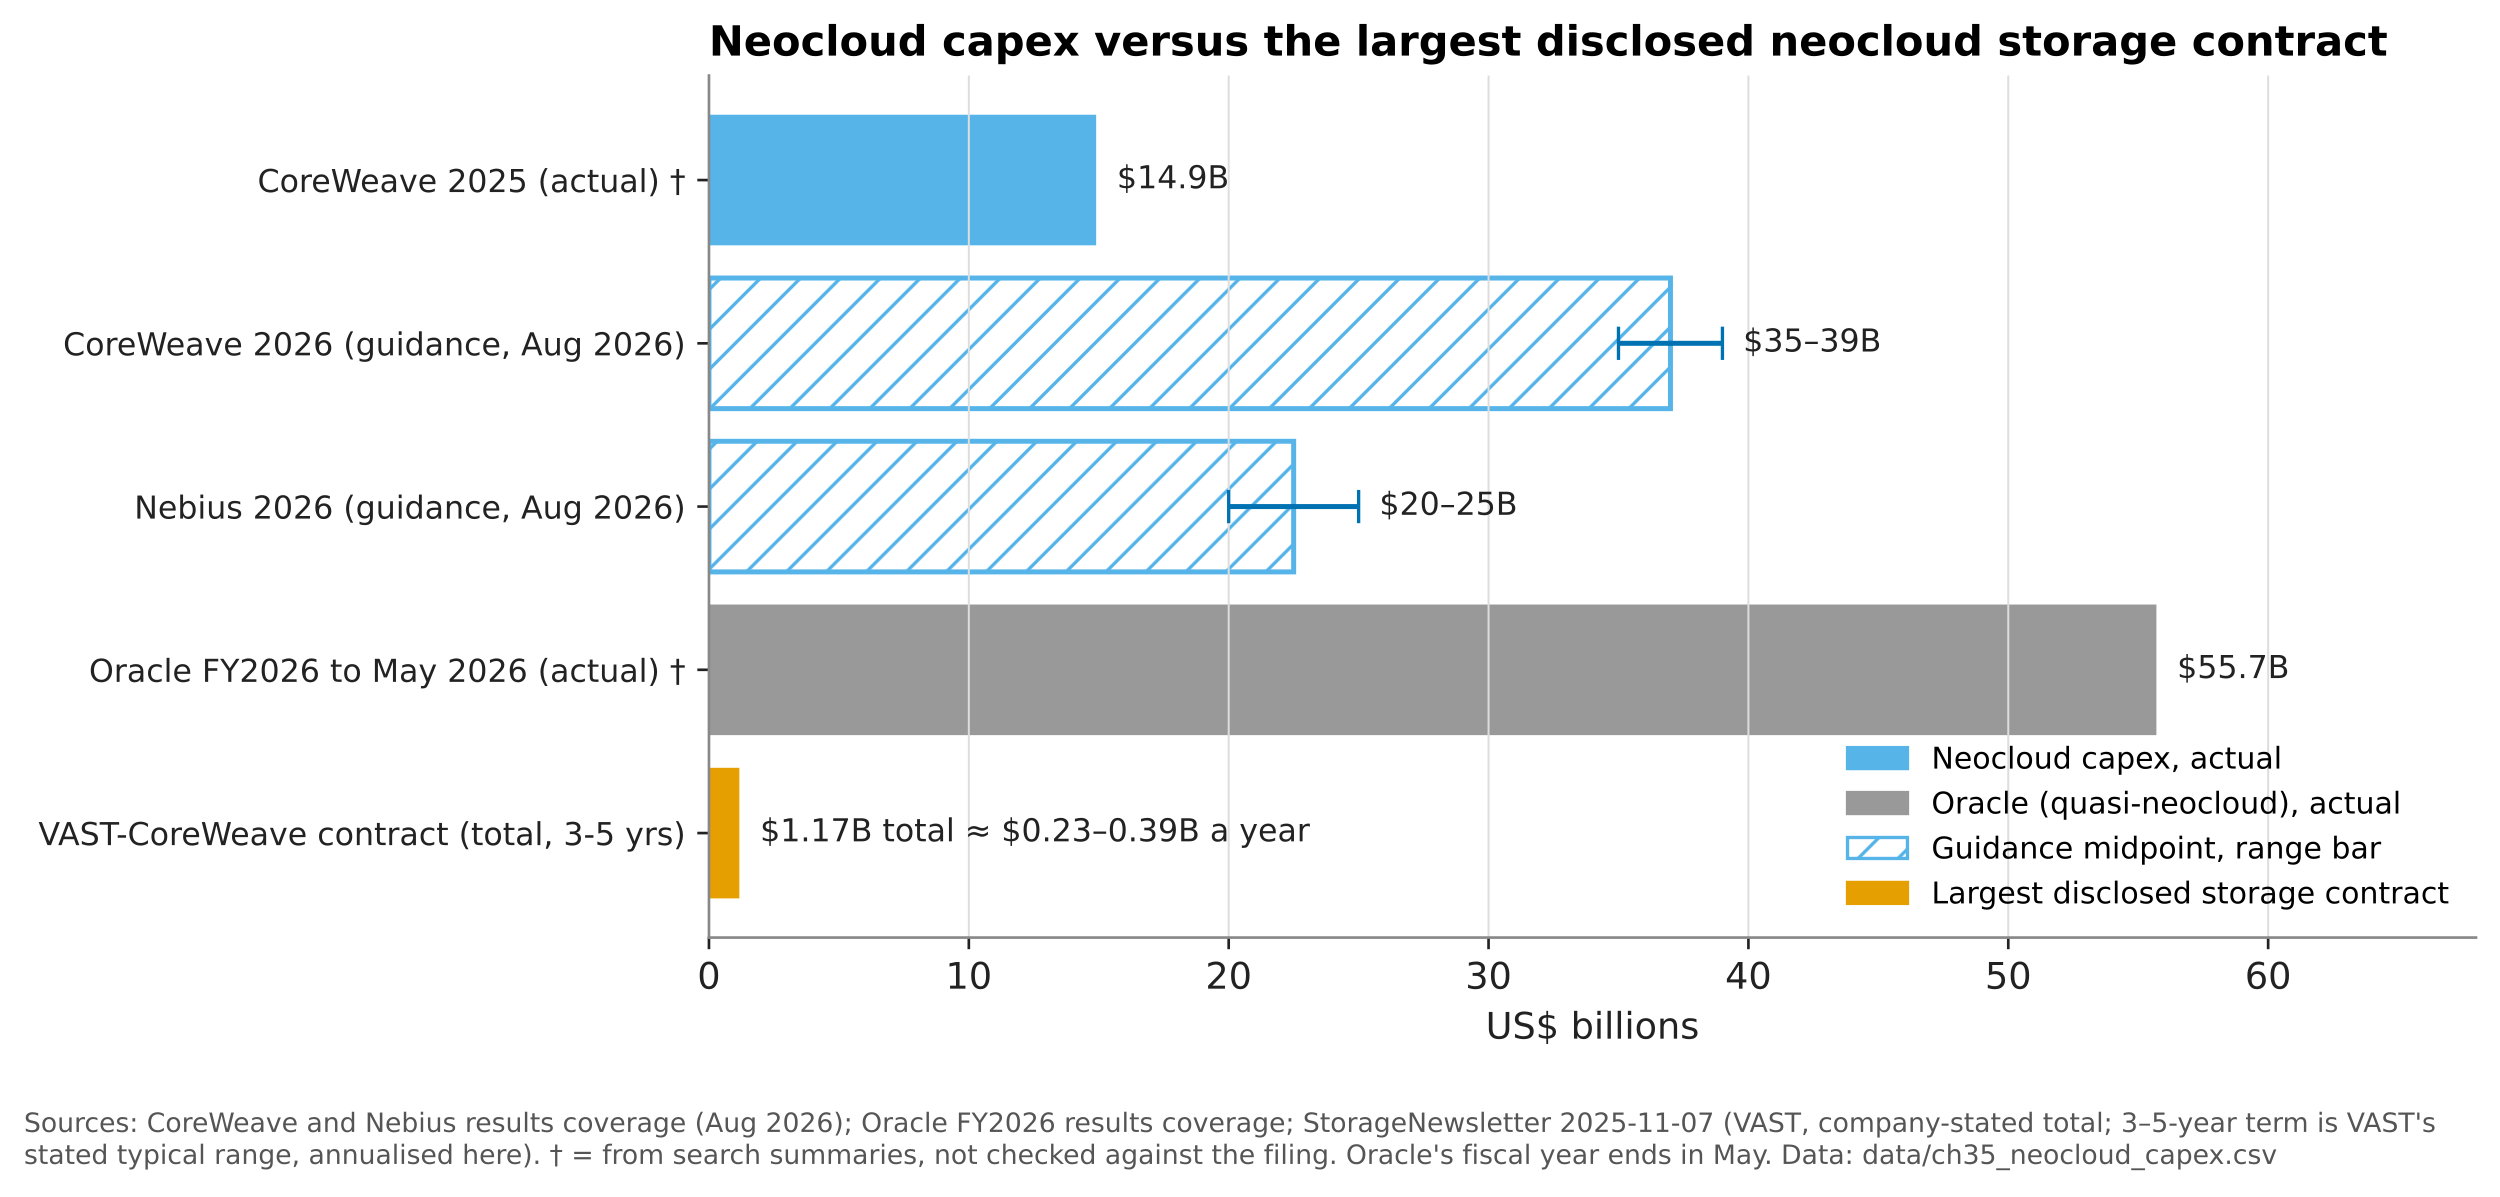
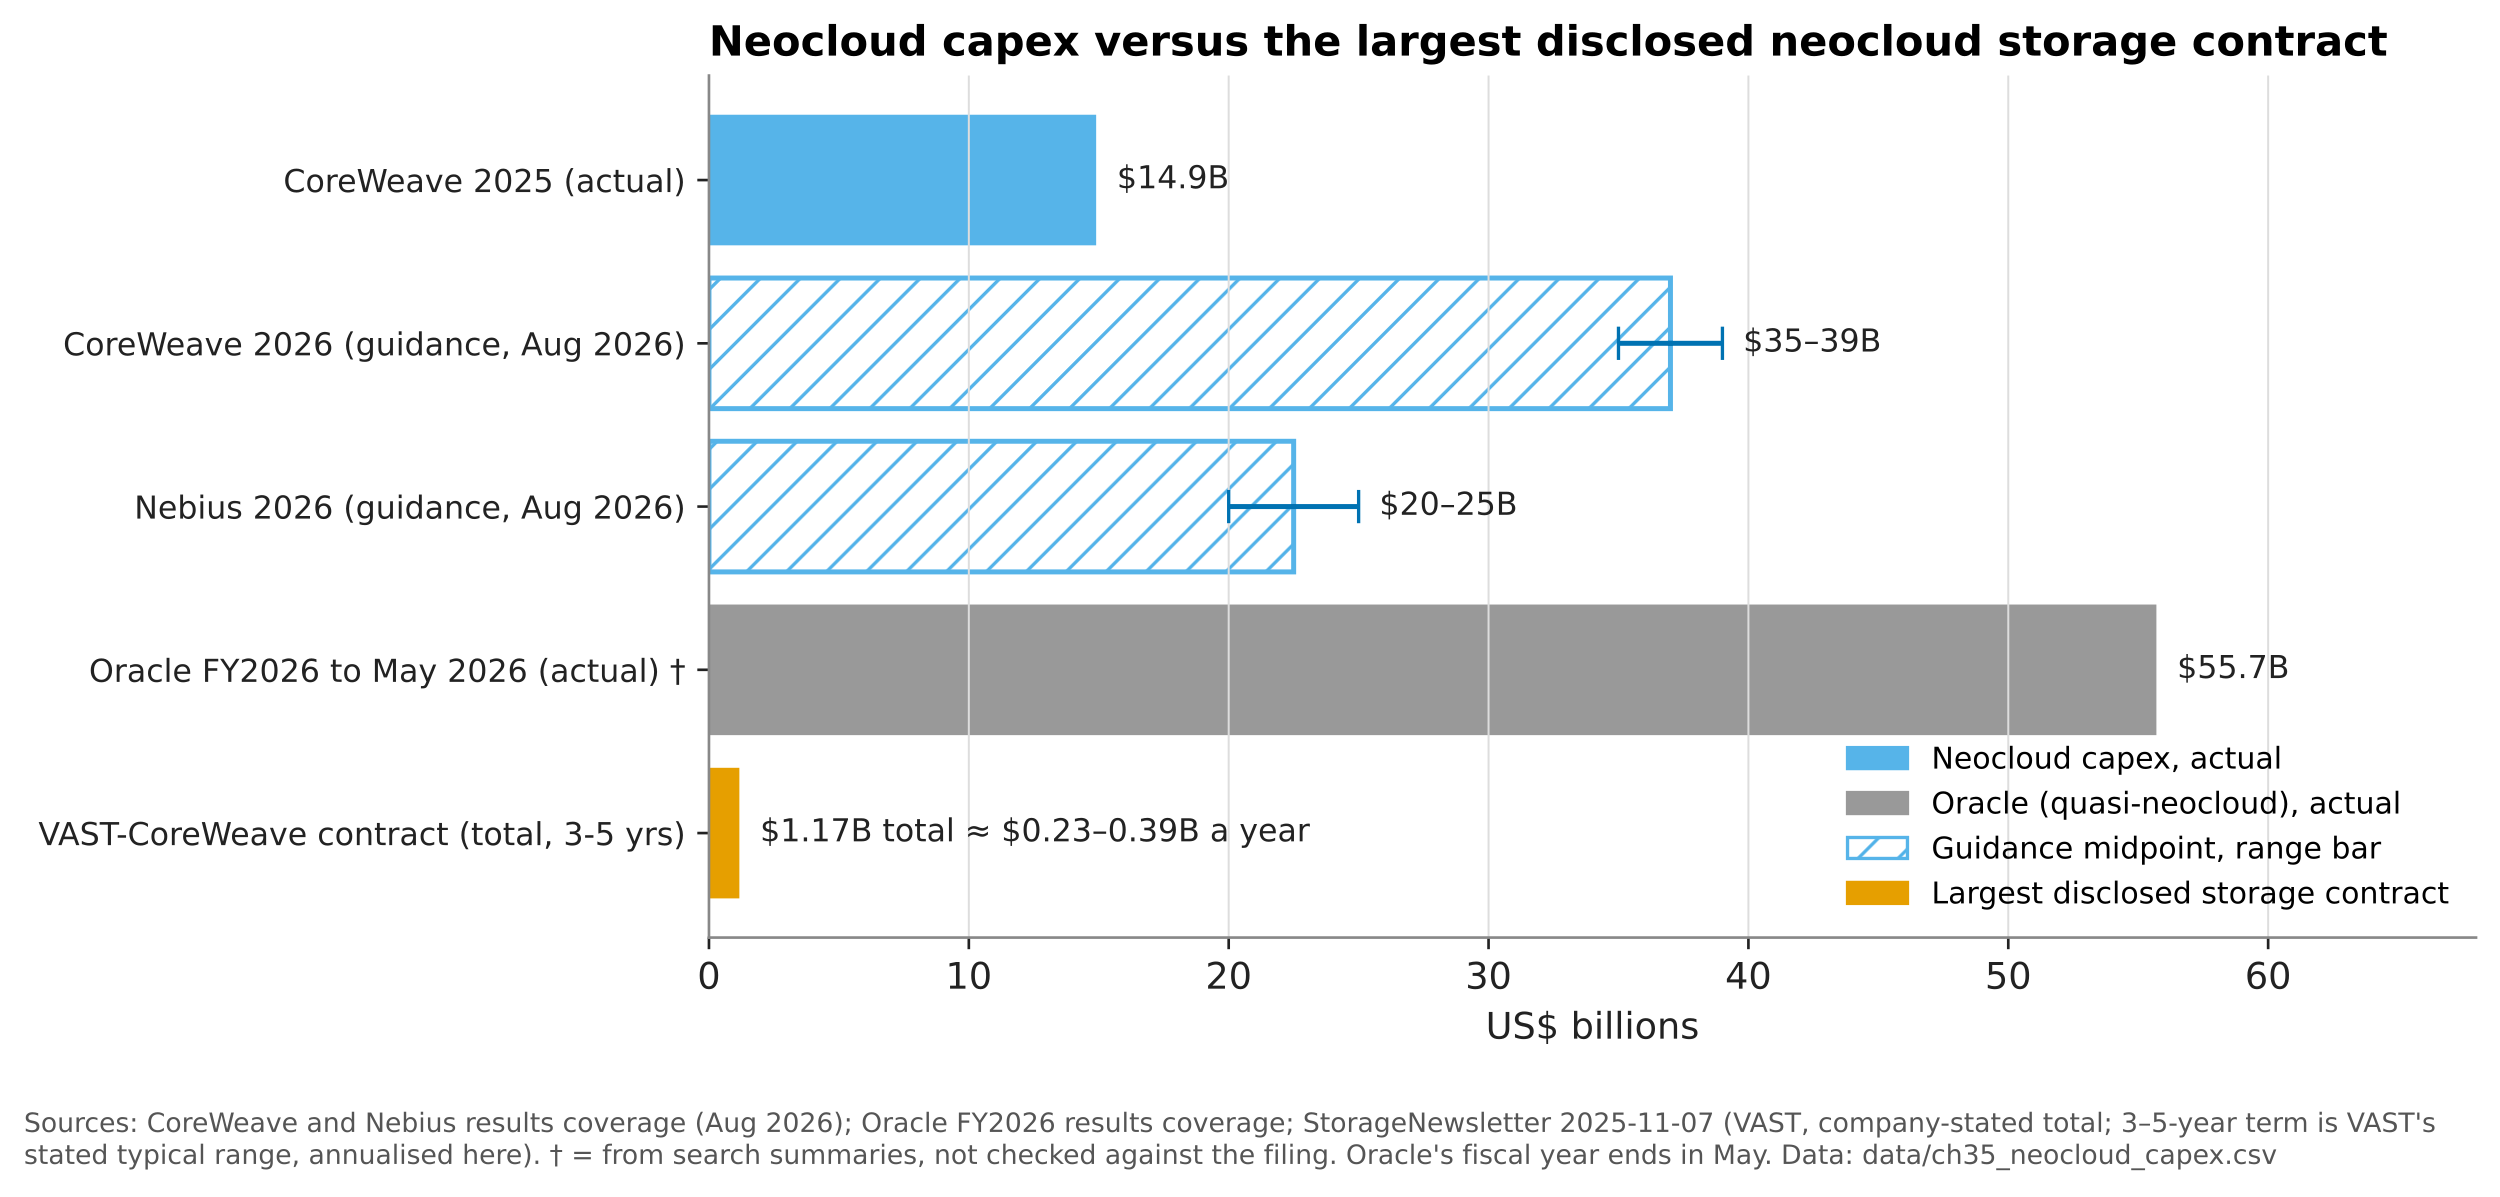
<svg xmlns="http://www.w3.org/2000/svg" xmlns:xlink="http://www.w3.org/1999/xlink" width="750.96pt" height="359.549pt" viewBox="0 0 750.96 359.549" version="1.1">
  <defs>
    <style type="text/css">*{stroke-linejoin: round; stroke-linecap: butt}</style>
  </defs>
  <g id="figure_1">
    <g id="patch_1">
      <path d="M 0 359.549  L 750.96 359.549  L 750.96 0  L 0 0  z " style="fill: #ffffff" />
    </g>
    <g id="axes_1">
      <g id="patch_2">
        <path d="M 212.961 281.632  L 743.76 281.632  L 743.76 22.698  L 212.961 22.698  z " style="fill: #ffffff" />
      </g>
      <g id="patch_3">
-         <path d="M 212.961 34.468  L 329.268 34.468  L 329.268 73.7  L 212.961 73.7  z " clip-path="url(#pe108eb758f)" style="fill: #56b4e9" />
+         <path d="M 212.961 34.468  L 329.268 34.468  L 329.268 73.7  L 212.961 73.7  z " clip-path="url(#p023b63dfd5)" style="fill: #56b4e9" />
      </g>
      <g id="patch_4">
-         <path d="M 212.961 83.508  L 501.778 83.508  L 501.778 122.741  L 212.961 122.741  z " clip-path="url(#pe108eb758f)" style="fill: url(#h93f7f55374); stroke: #56b4e9; stroke-width: 1.5; stroke-linejoin: miter" />
+         <path d="M 212.961 83.508  L 501.778 83.508  L 501.778 122.741  L 212.961 122.741  z " clip-path="url(#p023b63dfd5)" style="fill: url(#hea501c3546); stroke: #56b4e9; stroke-width: 1.5; stroke-linejoin: miter" />
      </g>
      <g id="patch_5">
-         <path d="M 212.961 132.549  L 388.593 132.549  L 388.593 171.782  L 212.961 171.782  z " clip-path="url(#pe108eb758f)" style="fill: url(#h93f7f55374); stroke: #56b4e9; stroke-width: 1.5; stroke-linejoin: miter" />
+         <path d="M 212.961 132.549  L 388.593 132.549  L 388.593 171.782  L 212.961 171.782  z " clip-path="url(#p023b63dfd5)" style="fill: url(#hea501c3546); stroke: #56b4e9; stroke-width: 1.5; stroke-linejoin: miter" />
      </g>
      <g id="patch_6">
-         <path d="M 212.961 181.59  L 647.748 181.59  L 647.748 220.822  L 212.961 220.822  z " clip-path="url(#pe108eb758f)" style="fill: #999999" />
+         <path d="M 212.961 181.59  L 647.748 181.59  L 647.748 220.822  L 212.961 220.822  z " clip-path="url(#p023b63dfd5)" style="fill: #999999" />
      </g>
      <g id="patch_7">
-         <path d="M 212.961 230.63  L 222.094 230.63  L 222.094 269.863  L 212.961 269.863  z " clip-path="url(#pe108eb758f)" style="fill: #e69f00" />
+         <path d="M 212.961 230.63  L 222.094 230.63  L 222.094 269.863  L 212.961 269.863  z " clip-path="url(#p023b63dfd5)" style="fill: #e69f00" />
      </g>
      <g id="matplotlib.axis_1">
        <g id="xtick_1">
          <g id="line2d_1">
-             <path d="M 212.961 281.632  L 212.961 22.698  " clip-path="url(#pe108eb758f)" style="fill: none; stroke: #dddddd; stroke-width: 0.6; stroke-linecap: square" />
+             <path d="M 212.961 281.632  L 212.961 22.698  " clip-path="url(#p023b63dfd5)" style="fill: none; stroke: #dddddd; stroke-width: 0.6; stroke-linecap: square" />
          </g>
          <g id="line2d_2">
            <defs>
-               <path id="m4bd3bb2c8c" d="M 0 0  L 0 3.5  " style="stroke: #222222; stroke-width: 0.8" />
+               <path id="m8bd434e2bf" d="M 0 0  L 0 3.5  " style="stroke: #222222; stroke-width: 0.8" />
            </defs>
            <g>
-               <use xlink:href="#m4bd3bb2c8c" x="212.961" y="281.632" style="fill: #222222; stroke: #222222; stroke-width: 0.8" />
+               <use xlink:href="#m8bd434e2bf" x="212.961" y="281.632" style="fill: #222222; stroke: #222222; stroke-width: 0.8" />
            </g>
          </g>
          <g id="text_1">
            <text style="font-size: 11px; font-family: 'DejaVu Sans'; text-anchor: middle; fill: #222222" x="212.961" y="296.99" transform="rotate(-0 212.9609 296.9899)">0</text>
          </g>
        </g>
        <g id="xtick_2">
          <g id="line2d_3">
-             <path d="M 291.02 281.632  L 291.02 22.698  " clip-path="url(#pe108eb758f)" style="fill: none; stroke: #dddddd; stroke-width: 0.6; stroke-linecap: square" />
+             <path d="M 291.02 281.632  L 291.02 22.698  " clip-path="url(#p023b63dfd5)" style="fill: none; stroke: #dddddd; stroke-width: 0.6; stroke-linecap: square" />
          </g>
          <g id="line2d_4">
            <g>
-               <use xlink:href="#m4bd3bb2c8c" x="291.02" y="281.632" style="fill: #222222; stroke: #222222; stroke-width: 0.8" />
+               <use xlink:href="#m8bd434e2bf" x="291.02" y="281.632" style="fill: #222222; stroke: #222222; stroke-width: 0.8" />
            </g>
          </g>
          <g id="text_2">
            <text style="font-size: 11px; font-family: 'DejaVu Sans'; text-anchor: middle; fill: #222222" x="291.02" y="296.99" transform="rotate(-0 291.0196 296.9899)">10</text>
          </g>
        </g>
        <g id="xtick_3">
          <g id="line2d_5">
-             <path d="M 369.078 281.632  L 369.078 22.698  " clip-path="url(#pe108eb758f)" style="fill: none; stroke: #dddddd; stroke-width: 0.6; stroke-linecap: square" />
+             <path d="M 369.078 281.632  L 369.078 22.698  " clip-path="url(#p023b63dfd5)" style="fill: none; stroke: #dddddd; stroke-width: 0.6; stroke-linecap: square" />
          </g>
          <g id="line2d_6">
            <g>
-               <use xlink:href="#m4bd3bb2c8c" x="369.078" y="281.632" style="fill: #222222; stroke: #222222; stroke-width: 0.8" />
+               <use xlink:href="#m8bd434e2bf" x="369.078" y="281.632" style="fill: #222222; stroke: #222222; stroke-width: 0.8" />
            </g>
          </g>
          <g id="text_3">
            <text style="font-size: 11px; font-family: 'DejaVu Sans'; text-anchor: middle; fill: #222222" x="369.078" y="296.99" transform="rotate(-0 369.0783 296.9899)">20</text>
          </g>
        </g>
        <g id="xtick_4">
          <g id="line2d_7">
-             <path d="M 447.137 281.632  L 447.137 22.698  " clip-path="url(#pe108eb758f)" style="fill: none; stroke: #dddddd; stroke-width: 0.6; stroke-linecap: square" />
+             <path d="M 447.137 281.632  L 447.137 22.698  " clip-path="url(#p023b63dfd5)" style="fill: none; stroke: #dddddd; stroke-width: 0.6; stroke-linecap: square" />
          </g>
          <g id="line2d_8">
            <g>
-               <use xlink:href="#m4bd3bb2c8c" x="447.137" y="281.632" style="fill: #222222; stroke: #222222; stroke-width: 0.8" />
+               <use xlink:href="#m8bd434e2bf" x="447.137" y="281.632" style="fill: #222222; stroke: #222222; stroke-width: 0.8" />
            </g>
          </g>
          <g id="text_4">
            <text style="font-size: 11px; font-family: 'DejaVu Sans'; text-anchor: middle; fill: #222222" x="447.137" y="296.99" transform="rotate(-0 447.137 296.9899)">30</text>
          </g>
        </g>
        <g id="xtick_5">
          <g id="line2d_9">
-             <path d="M 525.196 281.632  L 525.196 22.698  " clip-path="url(#pe108eb758f)" style="fill: none; stroke: #dddddd; stroke-width: 0.6; stroke-linecap: square" />
+             <path d="M 525.196 281.632  L 525.196 22.698  " clip-path="url(#p023b63dfd5)" style="fill: none; stroke: #dddddd; stroke-width: 0.6; stroke-linecap: square" />
          </g>
          <g id="line2d_10">
            <g>
-               <use xlink:href="#m4bd3bb2c8c" x="525.196" y="281.632" style="fill: #222222; stroke: #222222; stroke-width: 0.8" />
+               <use xlink:href="#m8bd434e2bf" x="525.196" y="281.632" style="fill: #222222; stroke: #222222; stroke-width: 0.8" />
            </g>
          </g>
          <g id="text_5">
            <text style="font-size: 11px; font-family: 'DejaVu Sans'; text-anchor: middle; fill: #222222" x="525.196" y="296.99" transform="rotate(-0 525.1957 296.9899)">40</text>
          </g>
        </g>
        <g id="xtick_6">
          <g id="line2d_11">
-             <path d="M 603.254 281.632  L 603.254 22.698  " clip-path="url(#pe108eb758f)" style="fill: none; stroke: #dddddd; stroke-width: 0.6; stroke-linecap: square" />
+             <path d="M 603.254 281.632  L 603.254 22.698  " clip-path="url(#p023b63dfd5)" style="fill: none; stroke: #dddddd; stroke-width: 0.6; stroke-linecap: square" />
          </g>
          <g id="line2d_12">
            <g>
-               <use xlink:href="#m4bd3bb2c8c" x="603.254" y="281.632" style="fill: #222222; stroke: #222222; stroke-width: 0.8" />
+               <use xlink:href="#m8bd434e2bf" x="603.254" y="281.632" style="fill: #222222; stroke: #222222; stroke-width: 0.8" />
            </g>
          </g>
          <g id="text_6">
            <text style="font-size: 11px; font-family: 'DejaVu Sans'; text-anchor: middle; fill: #222222" x="603.254" y="296.99" transform="rotate(-0 603.2544 296.9899)">50</text>
          </g>
        </g>
        <g id="xtick_7">
          <g id="line2d_13">
-             <path d="M 681.313 281.632  L 681.313 22.698  " clip-path="url(#pe108eb758f)" style="fill: none; stroke: #dddddd; stroke-width: 0.6; stroke-linecap: square" />
+             <path d="M 681.313 281.632  L 681.313 22.698  " clip-path="url(#p023b63dfd5)" style="fill: none; stroke: #dddddd; stroke-width: 0.6; stroke-linecap: square" />
          </g>
          <g id="line2d_14">
            <g>
-               <use xlink:href="#m4bd3bb2c8c" x="681.313" y="281.632" style="fill: #222222; stroke: #222222; stroke-width: 0.8" />
+               <use xlink:href="#m8bd434e2bf" x="681.313" y="281.632" style="fill: #222222; stroke: #222222; stroke-width: 0.8" />
            </g>
          </g>
          <g id="text_7">
            <text style="font-size: 11px; font-family: 'DejaVu Sans'; text-anchor: middle; fill: #222222" x="681.313" y="296.99" transform="rotate(-0 681.313 296.9899)">60</text>
          </g>
        </g>
        <g id="text_8">
          <text style="font-size: 11px; font-family: 'DejaVu Sans'; text-anchor: middle; fill: #222222" x="478.36" y="311.991" transform="rotate(-0 478.3605 311.9908)">US$ billions</text>
        </g>
      </g>
      <g id="matplotlib.axis_2">
        <g id="ytick_1">
          <g id="line2d_15">
            <defs>
-               <path id="md6c25625cc" d="M 0 0  L -3.5 0  " style="stroke: #222222; stroke-width: 0.8" />
+               <path id="m8fea6d61f5" d="M 0 0  L -3.5 0  " style="stroke: #222222; stroke-width: 0.8" />
            </defs>
            <g>
-               <use xlink:href="#md6c25625cc" x="212.961" y="54.084" style="fill: #222222; stroke: #222222; stroke-width: 0.8" />
+               <use xlink:href="#m8fea6d61f5" x="212.961" y="54.084" style="fill: #222222; stroke: #222222; stroke-width: 0.8" />
            </g>
          </g>
          <g id="text_9">
-             <text style="font-size: 9.5px; font-family: 'DejaVu Sans'; text-anchor: end; fill: #222222" x="205.961" y="57.693" transform="rotate(-0 205.9609 57.6933)">CoreWeave 2025 (actual) †</text>
+             <text style="font-size: 9.5px; font-family: 'DejaVu Sans'; text-anchor: end; fill: #222222" x="205.961" y="57.693" transform="rotate(-0 205.9609 57.6933)">CoreWeave 2025 (actual)</text>
          </g>
        </g>
        <g id="ytick_2">
          <g id="line2d_16">
            <g>
-               <use xlink:href="#md6c25625cc" x="212.961" y="103.125" style="fill: #222222; stroke: #222222; stroke-width: 0.8" />
+               <use xlink:href="#m8fea6d61f5" x="212.961" y="103.125" style="fill: #222222; stroke: #222222; stroke-width: 0.8" />
            </g>
          </g>
          <g id="text_10">
            <text style="font-size: 9.5px; font-family: 'DejaVu Sans'; text-anchor: end; fill: #222222" x="205.961" y="106.734" transform="rotate(-0 205.9609 106.7339)">CoreWeave 2026 (guidance, Aug 2026)</text>
          </g>
        </g>
        <g id="ytick_3">
          <g id="line2d_17">
            <g>
-               <use xlink:href="#md6c25625cc" x="212.961" y="152.165" style="fill: #222222; stroke: #222222; stroke-width: 0.8" />
+               <use xlink:href="#m8fea6d61f5" x="212.961" y="152.165" style="fill: #222222; stroke: #222222; stroke-width: 0.8" />
            </g>
          </g>
          <g id="text_11">
            <text style="font-size: 9.5px; font-family: 'DejaVu Sans'; text-anchor: end; fill: #222222" x="205.961" y="155.775" transform="rotate(-0 205.9609 155.7745)">Nebius 2026 (guidance, Aug 2026)</text>
          </g>
        </g>
        <g id="ytick_4">
          <g id="line2d_18">
            <g>
-               <use xlink:href="#md6c25625cc" x="212.961" y="201.206" style="fill: #222222; stroke: #222222; stroke-width: 0.8" />
+               <use xlink:href="#m8fea6d61f5" x="212.961" y="201.206" style="fill: #222222; stroke: #222222; stroke-width: 0.8" />
            </g>
          </g>
          <g id="text_12">
            <text style="font-size: 9.5px; font-family: 'DejaVu Sans'; text-anchor: end; fill: #222222" x="205.961" y="204.815" transform="rotate(-0 205.9609 204.8151)">Oracle FY2026 to May 2026 (actual) †</text>
          </g>
        </g>
        <g id="ytick_5">
          <g id="line2d_19">
            <g>
-               <use xlink:href="#md6c25625cc" x="212.961" y="250.246" style="fill: #222222; stroke: #222222; stroke-width: 0.8" />
+               <use xlink:href="#m8fea6d61f5" x="212.961" y="250.246" style="fill: #222222; stroke: #222222; stroke-width: 0.8" />
            </g>
          </g>
          <g id="text_13">
            <text style="font-size: 9.5px; font-family: 'DejaVu Sans'; text-anchor: end; fill: #222222" x="205.961" y="253.856" transform="rotate(-0 205.9609 253.8558)">VAST-CoreWeave contract (total, 3-5 yrs)</text>
          </g>
        </g>
      </g>
      <g id="LineCollection_1">
-         <path d="M 486.166 103.125  L 517.39 103.125  " clip-path="url(#pe108eb758f)" style="fill: none; stroke: #0072b2; stroke-width: 1.5" />
+         <path d="M 486.166 103.125  L 517.39 103.125  " clip-path="url(#p023b63dfd5)" style="fill: none; stroke: #0072b2; stroke-width: 1.5" />
      </g>
      <g id="line2d_20">
        <defs>
-           <path id="mf86233144c" d="M 0 5  L 0 -5  " style="stroke: #0072b2" />
+           <path id="mf1424f3d33" d="M 0 5  L 0 -5  " style="stroke: #0072b2" />
        </defs>
-         <g clip-path="url(#pe108eb758f)">
-           <use xlink:href="#mf86233144c" x="486.166" y="103.125" style="fill: #0072b2; stroke: #0072b2" />
+         <g clip-path="url(#p023b63dfd5)">
+           <use xlink:href="#mf1424f3d33" x="486.166" y="103.125" style="fill: #0072b2; stroke: #0072b2" />
        </g>
      </g>
      <g id="line2d_21">
-         <g clip-path="url(#pe108eb758f)">
-           <use xlink:href="#mf86233144c" x="517.39" y="103.125" style="fill: #0072b2; stroke: #0072b2" />
+         <g clip-path="url(#p023b63dfd5)">
+           <use xlink:href="#mf1424f3d33" x="517.39" y="103.125" style="fill: #0072b2; stroke: #0072b2" />
        </g>
      </g>
      <g id="LineCollection_2">
-         <path d="M 369.078 152.165  L 408.108 152.165  " clip-path="url(#pe108eb758f)" style="fill: none; stroke: #0072b2; stroke-width: 1.5" />
+         <path d="M 369.078 152.165  L 408.108 152.165  " clip-path="url(#p023b63dfd5)" style="fill: none; stroke: #0072b2; stroke-width: 1.5" />
      </g>
      <g id="line2d_22">
-         <g clip-path="url(#pe108eb758f)">
-           <use xlink:href="#mf86233144c" x="369.078" y="152.165" style="fill: #0072b2; stroke: #0072b2" />
+         <g clip-path="url(#p023b63dfd5)">
+           <use xlink:href="#mf1424f3d33" x="369.078" y="152.165" style="fill: #0072b2; stroke: #0072b2" />
        </g>
      </g>
      <g id="line2d_23">
-         <g clip-path="url(#pe108eb758f)">
-           <use xlink:href="#mf86233144c" x="408.108" y="152.165" style="fill: #0072b2; stroke: #0072b2" />
+         <g clip-path="url(#p023b63dfd5)">
+           <use xlink:href="#mf1424f3d33" x="408.108" y="152.165" style="fill: #0072b2; stroke: #0072b2" />
        </g>
      </g>
      <g id="line2d_24">
-         <path d="M 501.778 103.125  " clip-path="url(#pe108eb758f)" style="fill: none; stroke: #0072b2; stroke-width: 1.5; stroke-linecap: square" />
+         <path d="M 501.778 103.125  " clip-path="url(#p023b63dfd5)" style="fill: none; stroke: #0072b2; stroke-width: 1.5; stroke-linecap: square" />
      </g>
      <g id="line2d_25">
-         <path d="M 388.593 152.165  " clip-path="url(#pe108eb758f)" style="fill: none; stroke: #0072b2; stroke-width: 1.5; stroke-linecap: square" />
+         <path d="M 388.593 152.165  " clip-path="url(#p023b63dfd5)" style="fill: none; stroke: #0072b2; stroke-width: 1.5; stroke-linecap: square" />
      </g>
      <g id="patch_8">
        <path d="M 212.961 281.632  L 212.961 22.698  " style="fill: none; stroke: #888888; stroke-width: 0.8; stroke-linejoin: miter; stroke-linecap: square" />
      </g>
      <g id="patch_9">
        <path d="M 212.961 281.632  L 743.76 281.632  " style="fill: none; stroke: #888888; stroke-width: 0.8; stroke-linejoin: miter; stroke-linecap: square" />
      </g>
      <g id="text_14">
        <text style="font-size: 9.5px; font-family: 'DejaVu Sans'; text-anchor: start; fill: #222222" x="335.513" y="56.552" transform="rotate(-0 335.5131 56.55218)">$14.9B</text>
      </g>
      <g id="text_15">
        <text style="font-size: 9.5px; font-family: 'DejaVu Sans'; text-anchor: start; fill: #222222" x="523.634" y="105.593" transform="rotate(-0 523.6345 105.5928)">$35–39B</text>
      </g>
      <g id="text_16">
        <text style="font-size: 9.5px; font-family: 'DejaVu Sans'; text-anchor: start; fill: #222222" x="414.352" y="154.633" transform="rotate(-0 414.3523 154.6334)">$20–25B</text>
      </g>
      <g id="text_17">
        <text style="font-size: 9.5px; font-family: 'DejaVu Sans'; text-anchor: start; fill: #222222" x="653.993" y="203.674" transform="rotate(-0 653.9925 203.674)">$55.7B</text>
      </g>
      <g id="text_18">
        <text style="font-size: 9.5px; font-family: 'DejaVu Sans'; text-anchor: start; fill: #222222" x="228.338" y="252.715" transform="rotate(-0 228.3385 252.7146)">$1.17B total ≈ $0.23–0.39B a year</text>
      </g>
      <g id="text_19">
        <text style="font-weight: 700; font-size: 12.5px; font-family: 'DejaVu Sans'; text-anchor: start" x="212.961" y="16.698" transform="rotate(-0 212.9609 16.69805)">Neocloud capex versus the largest disclosed neocloud storage contract</text>
      </g>
      <g id="legend_1">
        <g id="patch_10">
          <path d="M 554.971 230.868  L 572.971 230.868  L 572.971 224.568  L 554.971 224.568  z " style="fill: #56b4e9; stroke: #56b4e9; stroke-linejoin: miter" />
        </g>
        <g id="text_20">
          <text style="font-size: 9px; font-family: 'DejaVu Sans'; text-anchor: start" x="580.171" y="230.868" transform="rotate(-0 580.1709 230.8683)">Neocloud capex, actual</text>
        </g>
        <g id="patch_11">
          <path d="M 554.971 244.369  L 572.971 244.369  L 572.971 238.069  L 554.971 238.069  z " style="fill: #999999; stroke: #999999; stroke-linejoin: miter" />
        </g>
        <g id="text_21">
          <text style="font-size: 9px; font-family: 'DejaVu Sans'; text-anchor: start" x="580.171" y="244.369" transform="rotate(-0 580.1709 244.369)">Oracle (quasi-neocloud), actual</text>
        </g>
        <g id="patch_12">
-           <path d="M 554.971 257.87  L 572.971 257.87  L 572.971 251.57  L 554.971 251.57  z " style="fill: url(#h93f7f55374); stroke: #56b4e9; stroke-linejoin: miter" />
+           <path d="M 554.971 257.87  L 572.971 257.87  L 572.971 251.57  L 554.971 251.57  z " style="fill: url(#hea501c3546); stroke: #56b4e9; stroke-linejoin: miter" />
        </g>
        <g id="text_22">
          <text style="font-size: 9px; font-family: 'DejaVu Sans'; text-anchor: start" x="580.171" y="257.87" transform="rotate(-0 580.1709 257.8697)">Guidance midpoint, range bar</text>
        </g>
        <g id="patch_13">
          <path d="M 554.971 271.37  L 572.971 271.37  L 572.971 265.07  L 554.971 265.07  z " style="fill: #e69f00; stroke: #e69f00; stroke-linejoin: miter" />
        </g>
        <g id="text_23">
          <text style="font-size: 9px; font-family: 'DejaVu Sans'; text-anchor: start" x="580.171" y="271.37" transform="rotate(-0 580.1709 271.3704)">Largest disclosed storage contract</text>
        </g>
      </g>
    </g>
    <g id="text_24">
      <text style="font-size: 8px; font-family: 'DejaVu Sans'; fill: #555555" transform="translate(7.2 340.0245)">Sources: CoreWeave and Nebius results coverage (Aug 2026); Oracle FY2026 results coverage; StorageNewsletter 2025-11-07 (VAST, company-stated total; 3–5-year term is VAST's</text>
      <text style="font-size: 8px; font-family: 'DejaVu Sans'; fill: #555555" transform="translate(7.2 349.6267)">stated typical range, annualised here). † = from search summaries, not checked against the filing. Oracle's fiscal year ends in May. Data: data/ch35_neocloud_capex.csv</text>
    </g>
  </g>
  <defs>
-     <clipPath id="pe108eb758f">
+     <clipPath id="p023b63dfd5">
      <rect x="212.961" y="22.698" width="530.799" height="258.934" />
    </clipPath>
  </defs>
  <defs>
-     <pattern id="h93f7f55374" patternUnits="userSpaceOnUse" x="0" y="0" width="72" height="72">
+     <pattern id="hea501c3546" patternUnits="userSpaceOnUse" x="0" y="0" width="72" height="72">
      <rect x="0" y="0" width="73" height="73" fill="#ffffff" />
      <path d="M -36 36  L 36 -36  M -30 42  L 42 -30  M -24 48  L 48 -24  M -18 54  L 54 -18  M -12 60  L 60 -12  M -6 66  L 66 -6  M 0 72  L 72 0  M 6 78  L 78 6  M 12 84  L 84 12  M 18 90  L 90 18  M 24 96  L 96 24  M 30 102  L 102 30  M 36 108  L 108 36  " style="fill: #56b4e9; stroke: #56b4e9; stroke-width: 1.0; stroke-linecap: butt; stroke-linejoin: miter" />
    </pattern>
  </defs>
</svg>
